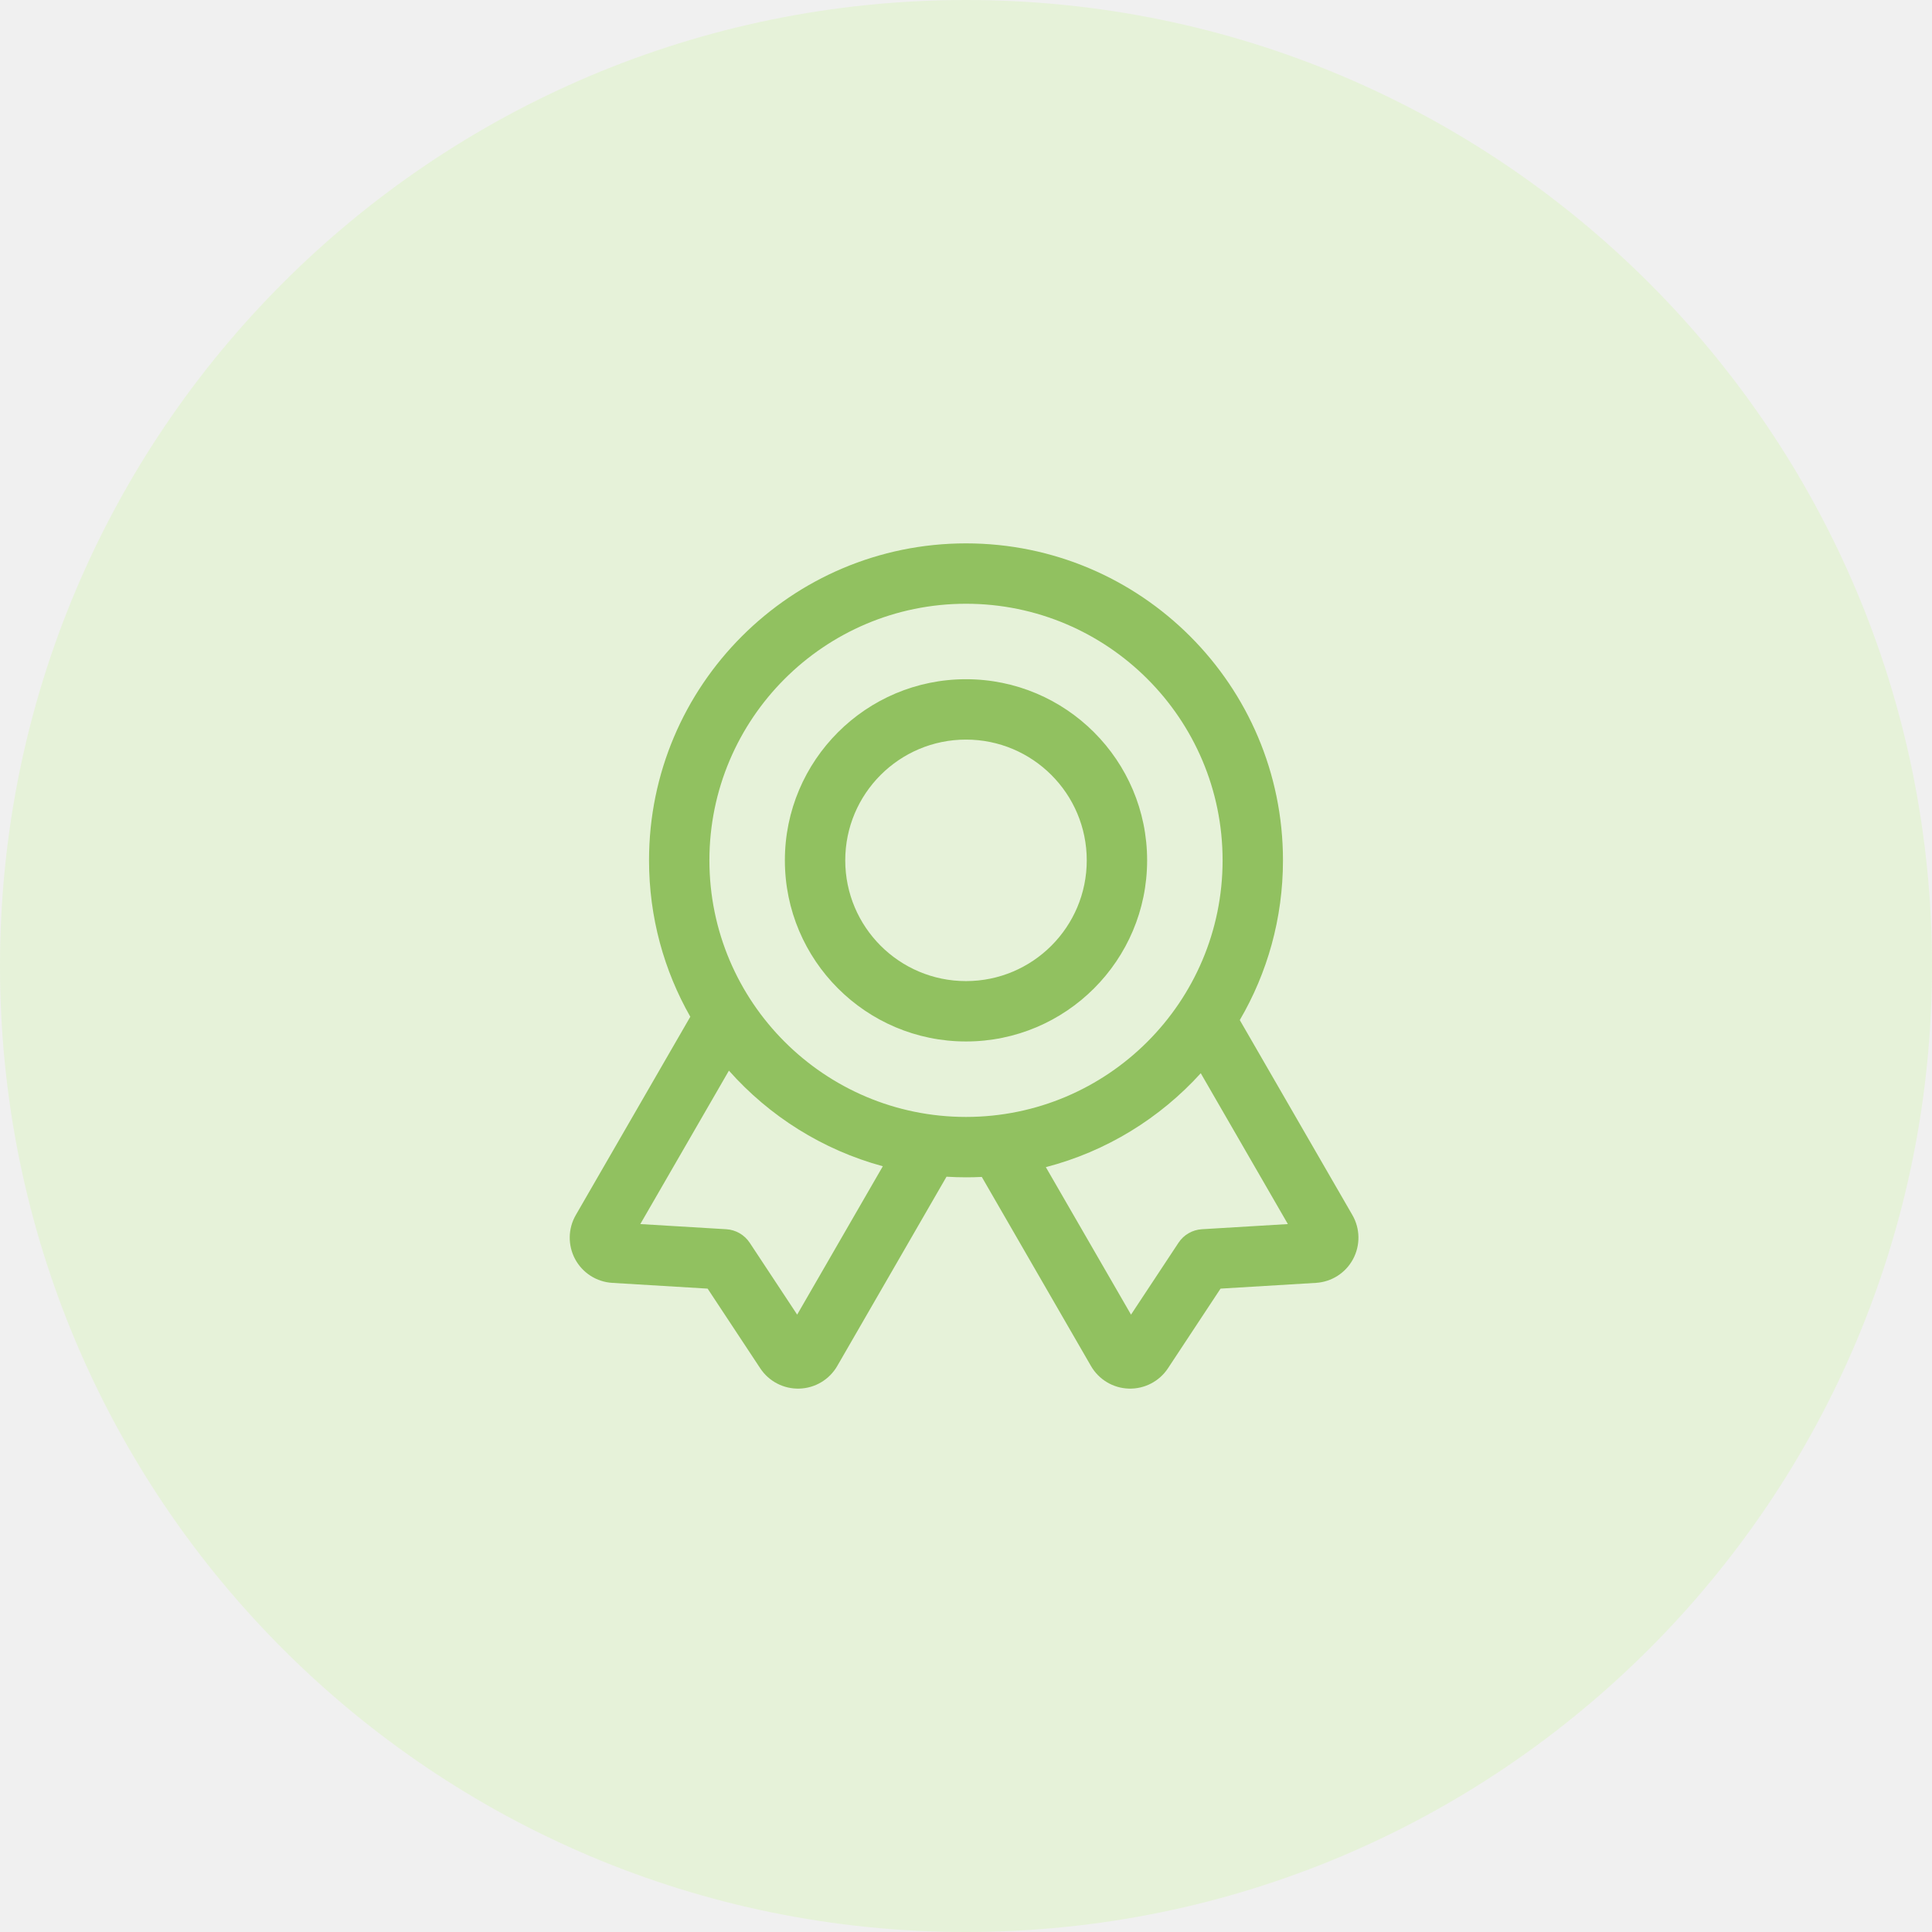
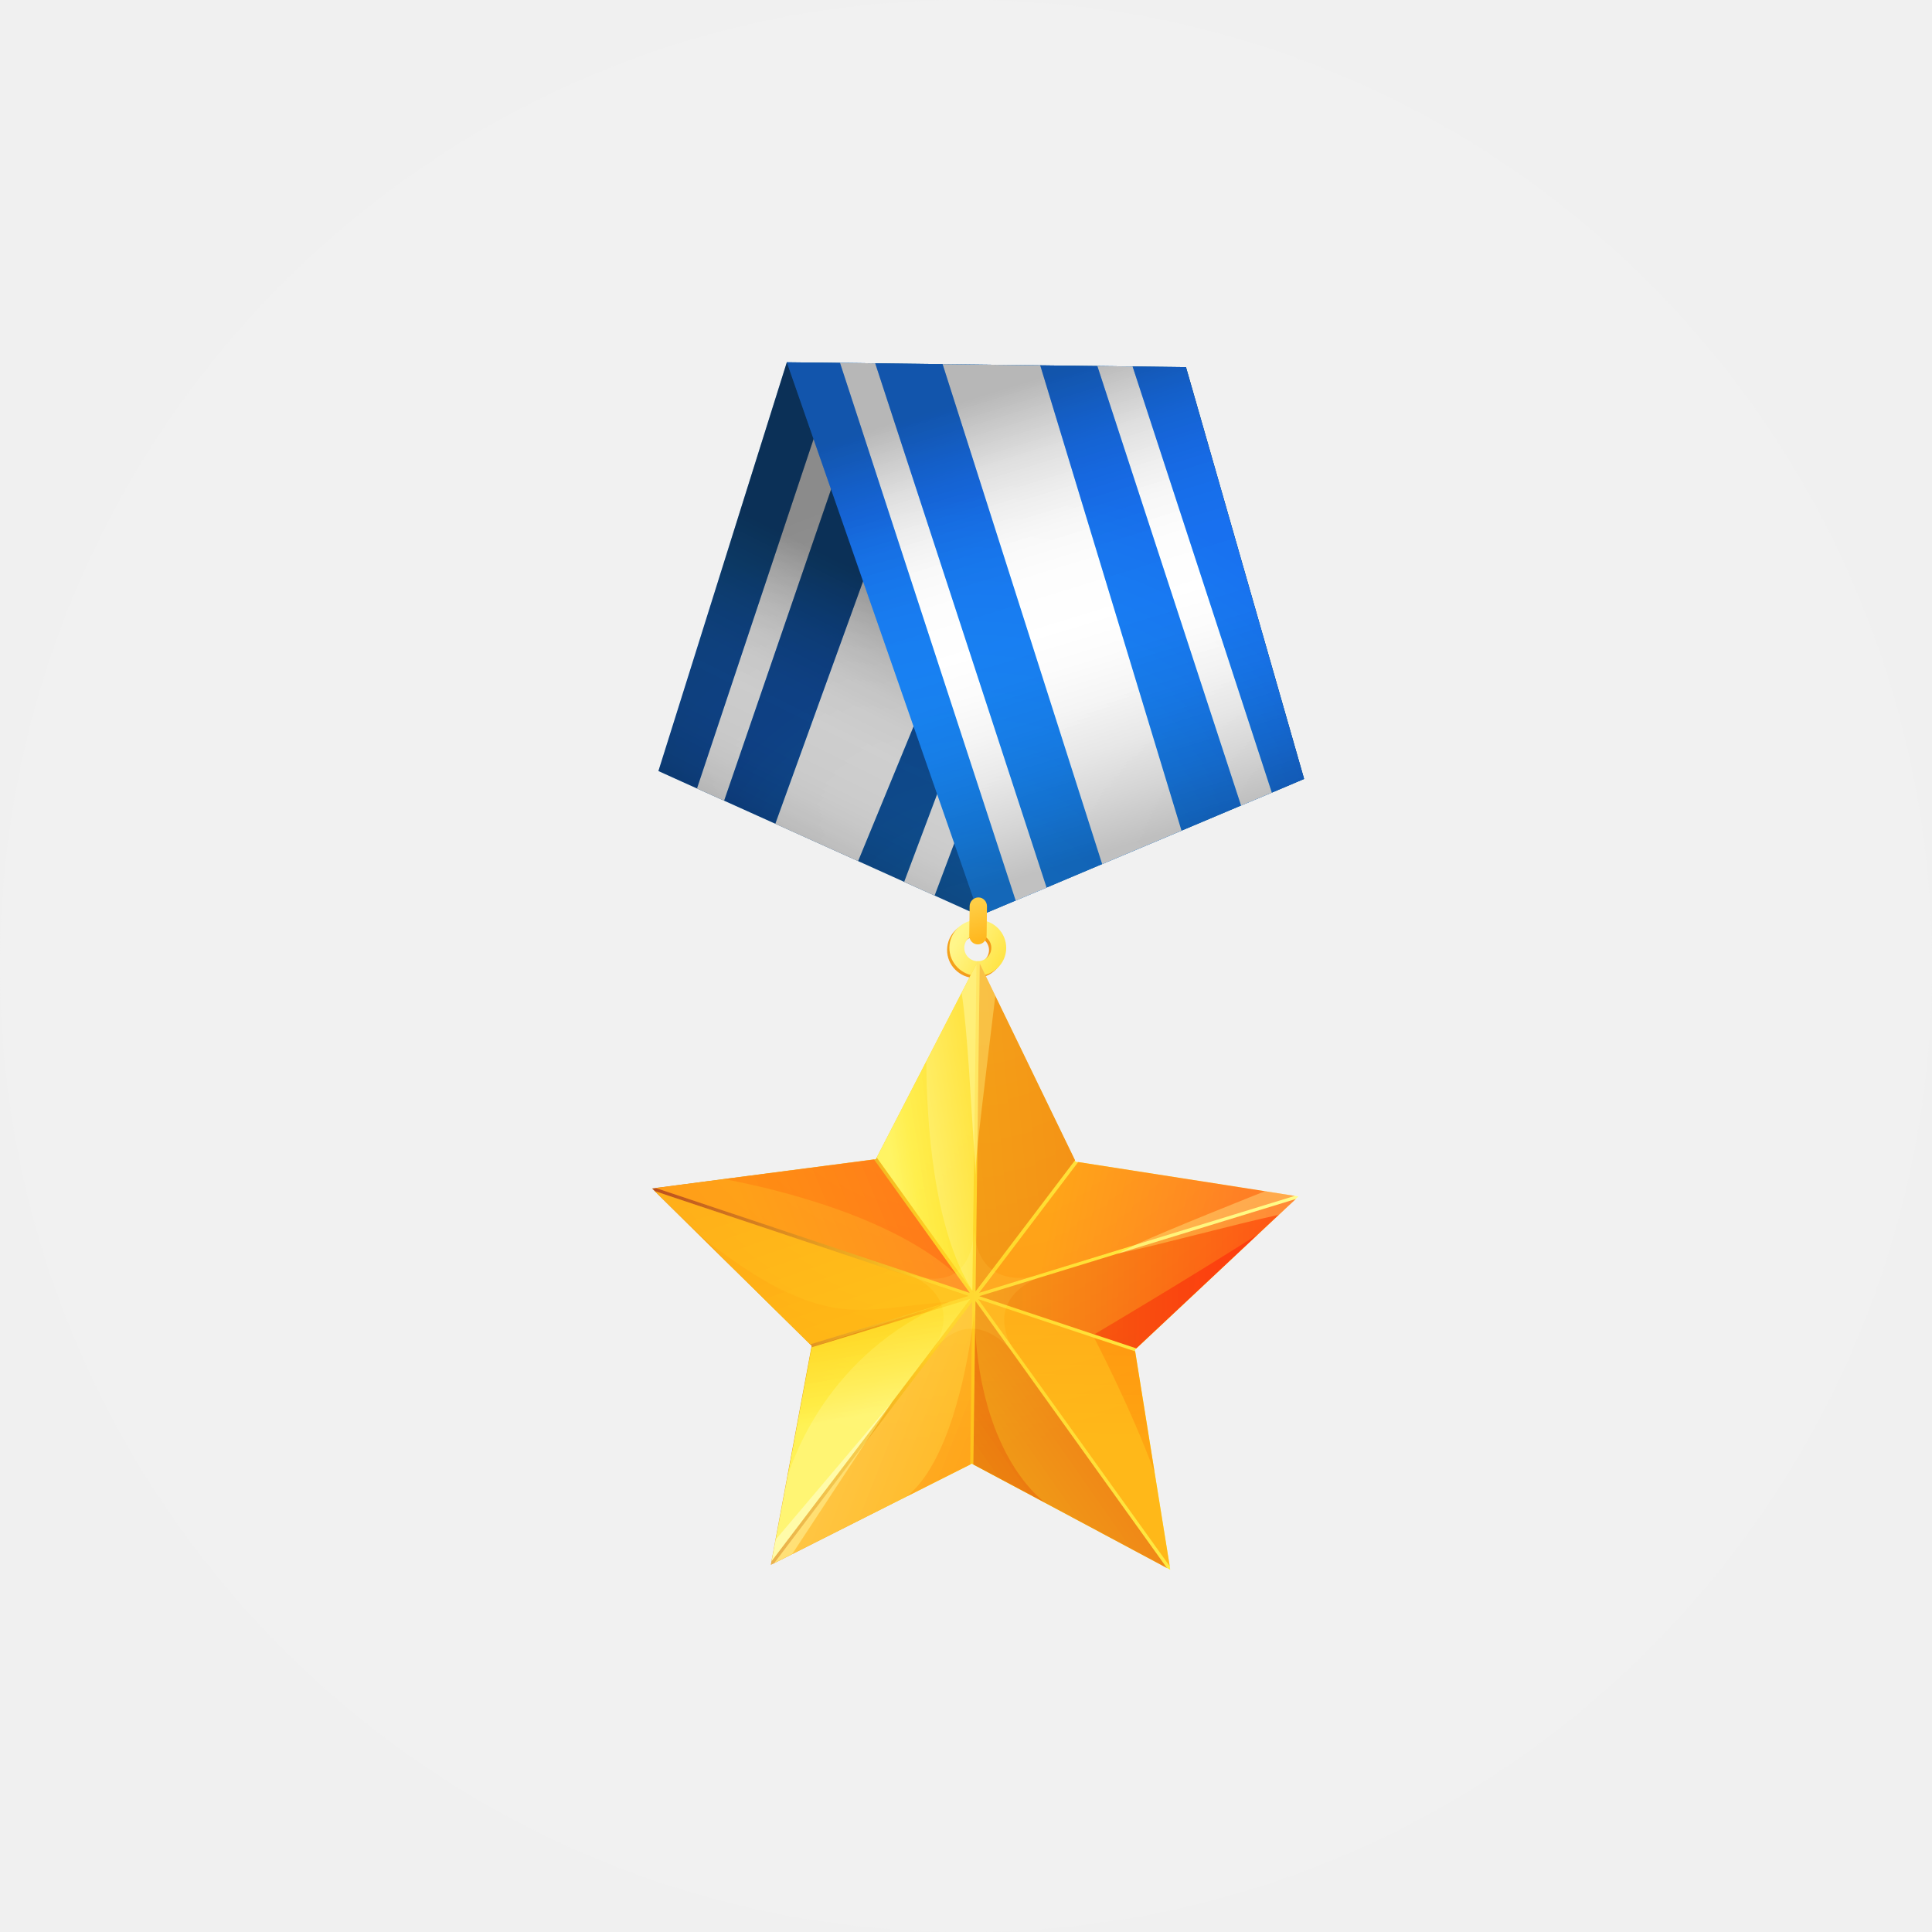
<svg xmlns="http://www.w3.org/2000/svg" width="80" height="80" viewBox="0 0 80 80" fill="none">
-   <circle cx="40" cy="40" r="40" fill="#E6F2D9" />
-   <path fill-rule="evenodd" clip-rule="evenodd" d="M39.193 48.725L34.669 56.562C34.344 57.125 33.75 57.48 33.101 57.499C32.451 57.519 31.837 57.2 31.48 56.659L29.301 53.359L25.355 53.121C24.706 53.083 24.124 52.711 23.815 52.139C23.508 51.566 23.517 50.875 23.843 50.312L28.584 42.101C27.496 40.19 26.875 37.98 26.875 35.625C26.875 28.381 32.756 22.5 40 22.5C47.244 22.5 53.125 28.381 53.125 35.625C53.125 38.036 52.474 40.296 51.337 42.239L55.999 50.312C56.324 50.875 56.334 51.566 56.026 52.139C55.719 52.711 55.136 53.083 54.487 53.121L50.54 53.359L48.362 56.659C48.004 57.2 47.39 57.519 46.741 57.499C46.091 57.48 45.499 57.125 45.174 56.562L40.654 48.734C40.438 48.745 40.219 48.75 40 48.75C39.729 48.75 39.46 48.741 39.193 48.725ZM30.183 44.333L26.514 50.686L30.075 50.9C30.468 50.924 30.826 51.131 31.044 51.46L33.009 54.436L36.556 48.292C34.057 47.614 31.854 46.215 30.183 44.333ZM49.721 44.44C48.031 46.303 45.814 47.678 43.306 48.329L46.833 54.436L48.799 51.46C49.015 51.131 49.374 50.924 49.767 50.9L53.328 50.686L49.721 44.44ZM40 25C34.136 25 29.375 29.761 29.375 35.625C29.375 41.489 34.136 46.25 40 46.25C45.864 46.25 50.625 41.489 50.625 35.625C50.625 29.761 45.864 25 40 25ZM40 28.125C44.139 28.125 47.5 31.486 47.5 35.625C47.5 39.764 44.139 43.125 40 43.125C35.861 43.125 32.5 39.764 32.5 35.625C32.5 31.486 35.861 28.125 40 28.125ZM40 30.625C37.24 30.625 35 32.865 35 35.625C35 38.385 37.24 40.625 40 40.625C42.76 40.625 45 38.385 45 35.625C45 32.865 42.76 30.625 40 30.625Z" fill="#91C160" />
+   <circle cx="40" cy="40" r="40" fill="#F1F1F1" />
+   <g clip-path="url(#clip0_963_1600)">
+     <path d="M40.378 40.499C39.731 40.492 39.21 39.966 39.217 39.324C39.225 38.686 39.758 38.171 40.409 38.179C41.056 38.186 41.577 38.712 41.569 39.354C41.562 39.992 41.029 40.507 40.378 40.499ZM40.401 38.787C40.093 38.787 39.838 39.027 39.834 39.331C39.83 39.636 40.078 39.887 40.386 39.891C40.694 39.891 40.949 39.651 40.953 39.347C40.957 39.042 40.709 38.791 40.401 38.787Z" fill="url(#paint0_linear_963_1600)" />
+     <path d="M40.473 40.409C39.826 40.402 39.305 39.876 39.312 39.234C39.32 38.596 39.853 38.081 40.504 38.089C41.151 38.096 41.672 38.622 41.665 39.264C41.657 39.902 41.124 40.417 40.473 40.409ZM40.496 38.697C40.188 38.693 39.933 38.937 39.929 39.242C39.925 39.546 40.173 39.797 40.481 39.801C40.789 39.805 41.044 39.561 41.048 39.257C41.052 38.952 40.804 38.701 40.496 38.697Z" fill="url(#paint1_linear_963_1600)" />
+     <path d="M53.768 49.541L53.657 49.646L52.694 50.547L46.993 55.894L47.005 55.958L48.436 64.854L48.458 65L48.321 64.929L43.316 62.251L40.306 60.644L40.241 60.607L40.173 60.644L37.558 61.959H37.554L32.8 64.354L32.054 64.73L31.917 64.797L31.944 64.651V64.647L32.108 63.768L32.572 61.286L33.607 55.733V55.729L31.358 53.51L28.998 51.186L27.11 49.32L27 49.211L27.152 49.192L29.988 48.82L36.192 48.009L36.264 47.998L36.302 47.93L38.357 43.946L39.583 41.566L40.431 39.917L40.504 39.782L40.569 39.921L41.52 41.881L44.512 48.05L44.515 48.062L44.538 48.103L44.645 48.118L51.385 49.169L53.612 49.519H53.616L53.768 49.541Z" fill="url(#paint2_linear_963_1600)" />
+     <path d="M40.256 53.904L40.173 60.644L37.558 61.959H37.554L32.8 64.354L32.054 64.73L35.822 59.754L40.256 53.904Z" fill="url(#paint3_linear_963_1600)" />
+     <path d="M40.18 53.784L36.922 58.08C36.922 58.08 36.922 58.083 36.922 58.087L31.952 64.643L32.115 63.764L32.58 61.282L33.607 55.789L40.188 53.78L40.18 53.784Z" fill="url(#paint4_linear_963_1600)" />
+     <path d="M53.657 49.646L52.694 50.547L52.089 51.114L47.054 55.834L45.311 55.256L40.549 53.672L46.281 51.91L53.657 49.646Z" fill="url(#paint5_linear_963_1600)" />
+     <path d="M48.321 64.929L43.316 62.251L40.306 60.644L40.393 53.874L48.321 64.929Z" fill="url(#paint6_linear_963_1600)" />
+     <path d="M40.108 53.664L39.312 53.908L33.546 55.665L28.998 51.186L27.11 49.32L40.108 53.664Z" fill="url(#paint7_linear_963_1600)" />
+     <path d="M48.436 64.853L40.504 53.795L45.307 55.395L47.005 55.958L47.811 60.978L48.436 64.853Z" fill="url(#paint8_linear_963_1600)" />
+     <path d="M40.431 39.917L40.264 53.461L40.233 53.42L36.302 47.93L38.357 43.947L39.583 41.566L40.431 39.917Z" fill="url(#paint9_linear_963_1600)" />
+     <path d="M53.612 49.519L47.081 51.524L40.542 53.532L44.645 48.118L51.385 49.169L53.612 49.519Z" fill="url(#paint10_linear_963_1600)" />
+     <path d="M44.515 48.043L44.511 48.05L40.397 53.476L40.569 39.902L41.524 41.874L44.515 48.043Z" fill="url(#paint11_linear_963_1600)" />
+     <path d="M40.154 53.536L27.152 49.192L29.988 48.82L36.192 48.009L39.628 52.804L40.154 53.536Z" fill="url(#paint12_linear_963_1600)" />
+     <g style="mix-blend-mode:color-burn" opacity="0.1">
+       <path d="M33.607 55.729L33.611 55.733V55.729H33.607Z" fill="#848484" />
+     </g>
+     <g style="mix-blend-mode:color-burn" opacity="0.1">
+       <path d="M47.054 55.834L46.993 55.894L47.054 55.834Z" fill="#848484" />
+     </g>
+     <g style="mix-blend-mode:color-burn" opacity="0.1">
+       <path d="M33.546 55.669L33.607 55.729L33.546 55.669Z" fill="#848484" />
+     </g>
+     <g style="mix-blend-mode:color-burn" opacity="0.1">
+       <path d="M33.6 55.793L33.611 55.733L33.6 55.793Z" fill="#848484" />
+     </g>
+     <g style="mix-blend-mode:color-burn" opacity="0.1">
+       <path d="M46.281 51.91L40.55 53.672L47.058 55.838L46.997 55.898L47.008 55.962L40.508 53.799L48.439 64.854L48.462 65L48.325 64.929L40.393 53.874L40.31 60.644L40.241 60.611L40.173 60.644L40.256 53.908L35.822 59.758L32.054 64.733L31.917 64.801L31.944 64.651L36.915 58.091V58.087L40.173 53.788L33.592 55.797L33.603 55.737L33.543 55.673L40.104 53.672L27.11 49.32L27 49.211L27.152 49.192L40.154 53.536L36.192 48.009L36.264 47.998L36.302 47.927L40.264 53.458L40.435 39.917L40.504 39.782L40.569 39.917L40.397 53.491L44.515 48.058L44.534 48.099L44.641 48.118L40.538 53.529L47.077 51.52L53.608 49.515L53.76 49.537L53.65 49.642L46.274 51.907L46.281 51.91Z" fill="#848484" />
+     </g>
+     <g style="mix-blend-mode:color-burn" opacity="0.1">
+       <path d="M46.281 51.91L40.55 53.672L47.058 55.838L46.997 55.898L47.008 55.962L40.508 53.799L48.439 64.854L48.462 65L48.325 64.929L40.393 53.874L40.31 60.644L40.241 60.611L40.173 60.644L40.256 53.908L35.822 59.758L32.054 64.733L31.917 64.801L31.944 64.651L36.915 58.091V58.087L40.173 53.788L33.592 55.797L33.603 55.737L33.543 55.673L40.104 53.672L27.11 49.32L27 49.211L27.152 49.192L40.154 53.536L36.192 48.009L36.264 47.998L36.302 47.927L40.264 53.458L40.435 39.917L40.504 39.782L40.569 39.917L40.397 53.491L44.515 48.058L44.534 48.099L44.641 48.118L40.538 53.529L47.077 51.52L53.608 49.515L53.76 49.537L53.65 49.642L46.274 51.907L46.281 51.91Z" fill="#848484" />
+     </g>
+     <path style="mix-blend-mode:soft-light" opacity="0.8" d="M41.215 41.232C41.215 41.232 40.629 46.008 40.477 47.465C40.42 47.983 40.393 48.403 40.39 48.659C40.382 48.336 40.363 47.979 40.336 47.6C40.199 45.659 40.066 42.677 39.819 41.111L40.435 39.917L40.504 39.782L40.569 39.917V39.899L41.212 41.228L41.215 41.232Z" fill="url(#paint13_linear_963_1600)" />
+     <path style="mix-blend-mode:soft-light" opacity="0.8" d="M53.768 49.541L53.657 49.646L52.961 50.3C50.936 50.739 48.177 51.509 46.281 51.911C46.278 51.911 46.274 51.911 46.27 51.911C46.27 51.911 46.582 51.768 47.081 51.52C48.078 51.032 52.382 49.324 52.382 49.324L53.612 49.515L53.764 49.538L53.768 49.541Z" fill="url(#paint14_linear_963_1600)" />
+     <g style="mix-blend-mode:soft-light" opacity="0.2">
+       <path d="M40.355 50.476C40.355 50.476 39.963 53.679 43.355 52.748C41.056 53.593 41.387 55.072 42.156 56.221C42.156 56.322 40.397 53.491 38.437 56.18C38.437 56.18 40.393 53.871 37.444 52.684C37.607 52.699 40.382 54.051 40.359 50.472L40.355 50.476Z" fill="white" />
+     </g>
+     <g style="mix-blend-mode:color-burn" opacity="0.3">
+       <path d="M40.329 53.54C40.329 53.54 40.291 53.499 40.26 53.458C40.249 53.446 40.241 53.435 40.234 53.424L36.302 47.934L38.357 43.95C38.369 46.346 38.627 50.874 40.264 53.439C40.287 53.476 40.31 53.51 40.333 53.544L40.329 53.54Z" fill="#848484" />
+     </g>
+     <g style="mix-blend-mode:color-burn" opacity="0.2">
+       <path d="M39.629 52.804C36.998 50.401 32.245 49.252 29.992 48.824L36.195 48.013L39.629 52.804Z" fill="#848484" />
+     </g>
+     <g style="mix-blend-mode:color-burn" opacity="0.1">
+       <path d="M39.312 53.908L33.55 55.669L29.002 51.186C34.277 55.301 35.617 54.141 39.316 53.908H39.312Z" fill="#848484" />
+     </g>
+     <g style="mix-blend-mode:color-burn" opacity="0.3">
+       <path d="M40.329 53.784C40.329 53.784 40.313 53.784 40.306 53.784C40.317 53.784 40.325 53.78 40.329 53.784Z" fill="#848484" />
+     </g>
+     <g style="mix-blend-mode:color-burn" opacity="0.3">
+       <path d="M39.312 53.908C39 54.036 38.7 54.178 38.41 54.325C33.76 56.709 32.599 61.181 32.572 61.286L33.6 55.793L33.623 55.785L39.312 53.904V53.908Z" fill="#848484" />
+     </g>
+     <g style="mix-blend-mode:soft-light" opacity="0.9">
+       <path d="M36.919 58.087C36.854 58.185 36.416 58.85 35.826 59.751C34.916 61.133 33.645 63.074 32.804 64.35L32.058 64.726L31.921 64.794L31.948 64.643L32.111 63.761L36.922 58.08L36.919 58.087Z" fill="white" />
+     </g>
+     <g style="mix-blend-mode:color-burn" opacity="0.3">
+       <path d="M43.316 62.251L40.306 60.644L40.237 60.611L40.169 60.644L37.554 61.962C39.274 60.573 39.994 56.848 40.241 55.14C40.317 54.599 40.348 54.261 40.348 54.261C40.352 54.531 40.363 54.79 40.378 55.042C40.664 60.021 42.848 61.906 43.316 62.255V62.251Z" fill="#848484" />
+     </g>
+     <g style="mix-blend-mode:color-burn" opacity="0.3">
+       <path d="M52.089 51.114L47.058 55.834L45.311 55.252C45.311 55.252 48.972 53.093 52.089 51.114Z" fill="#848484" />
+     </g>
+     <g style="mix-blend-mode:color-burn" opacity="0.3">
+       <path d="M47.811 60.978C46.795 58.23 45.307 55.395 45.307 55.395L47.005 55.958L47.811 60.978Z" fill="#848484" />
+     </g>
+     <path d="M54 32.254L52.664 32.821L51.389 33.354L49.379 34.203L45.158 35.982L43.336 36.752L42.057 37.289L40.557 37.92L38.7 37.083L37.44 36.516L35.533 35.656L31.384 33.786L29.485 32.93L28.226 32.363L27.263 31.927L32.58 15L49.109 15.203L54 32.254Z" fill="#12518F" />
+     <path d="M42.019 19.9L35.533 35.656L32.104 34.112L38.315 16.949L42.019 19.9Z" fill="#D1D1D1" />
+     <path d="M36.146 15.222L29.984 33.155L28.861 32.648L34.741 15.026L35.921 15.041L36.146 15.222Z" fill="#D1D1D1" />
+     <path d="M44.432 21.83L38.7 37.083L37.44 36.516L43.301 20.929L44.432 21.83Z" fill="#D1D1D1" />
+     <path style="mix-blend-mode:multiply" opacity="0.5" d="M54 32.254L52.664 32.821L51.389 33.354L49.379 34.203L45.158 35.982L43.336 36.752L42.057 37.289L40.557 37.92L38.7 37.083L37.44 36.516L35.533 35.656L31.384 33.786L29.485 32.93L28.226 32.363L27.263 31.927L32.58 15L49.109 15.203L54 32.254Z" fill="url(#paint15_linear_963_1600)" />
+     <path d="M54 32.254L52.664 32.821L51.389 33.354L49.379 34.203L48.923 34.394L45.638 35.779L45.158 35.982L43.335 36.752L42.057 37.289L40.557 37.92L32.58 15L49.109 15.203L54 32.254Z" fill="#1E8AF3" />
+     <path d="M48.923 34.394L45.638 35.779L39.031 15.079L43.073 15.128L48.923 34.394Z" fill="white" />
+     <path d="M43.336 36.752L42.057 37.289L34.783 15.026L36.241 15.045L43.336 36.752Z" fill="white" />
+     <path d="M52.664 32.821L51.389 33.354L45.44 15.158L46.898 15.177L52.664 32.821Z" fill="white" />
+     <path style="mix-blend-mode:multiply" opacity="0.5" d="M54 32.254L52.664 32.821L51.389 33.354L49.379 34.203L45.158 35.982L43.335 36.752L42.057 37.289L40.557 37.92L32.58 15L49.109 15.203L54 32.254Z" fill="url(#paint16_linear_963_1600)" />
+     <path d="M40.854 38.738C40.854 38.945 40.687 39.106 40.489 39.106C40.291 39.106 40.131 38.937 40.135 38.731L40.15 37.529C40.15 37.323 40.317 37.161 40.515 37.161C40.713 37.161 40.873 37.33 40.869 37.537L40.854 38.738Z" fill="url(#paint17_linear_963_1600)" />
+     <path style="mix-blend-mode:color-burn" opacity="0.2" d="M53.612 49.519L52.382 49.327L51.385 49.169L44.645 48.118L44.538 48.099L44.519 48.058V48.047V48.039L41.528 41.866L40.824 40.413C40.991 40.349 41.139 40.244 41.261 40.116C41.505 39.906 41.665 39.602 41.669 39.26C41.676 38.746 41.337 38.306 40.865 38.153V37.788L42.06 37.285L43.339 36.748L45.166 35.978L49.387 34.199L51.397 33.35L52.672 32.817L54.008 32.254L49.109 15.203L46.898 15.176H46.719L43.077 15.131L41.528 15.113L36.066 15.045H35.925L35.468 15.037L34.791 15.03L32.587 15.004L27.263 31.927L28.226 32.362L29.485 32.933L31.388 33.789L32.108 34.112L35.537 35.659L37.44 36.519L38.7 37.086L40.146 37.739V38.149C39.941 38.209 39.765 38.322 39.625 38.472C39.381 38.682 39.221 38.986 39.217 39.328C39.21 39.887 39.609 40.364 40.146 40.477L39.583 41.573L38.357 43.95L36.302 47.934L36.264 48.005L36.192 48.017L29.988 48.828L27.152 49.199L27 49.218L27.11 49.327L28.998 51.19L31.358 53.517L33.584 55.71L33.607 55.737L32.572 61.294L32.108 63.776L31.944 64.654L31.917 64.805L32.054 64.737L32.8 64.362L37.554 61.97L40.169 60.652L40.237 60.618L40.306 60.652L43.316 62.259L48.325 64.936L48.462 65.007L48.439 64.861L47.008 55.966L46.997 55.902L52.694 50.559L53.657 49.657L53.768 49.552L53.616 49.53L53.612 49.519ZM40.154 38.843C40.199 38.994 40.329 39.106 40.489 39.106C40.61 39.106 40.717 39.042 40.782 38.945C40.888 39.046 40.953 39.189 40.953 39.347C40.953 39.474 40.903 39.594 40.827 39.684C40.74 39.752 40.629 39.793 40.511 39.797L40.504 39.782L40.496 39.797C40.496 39.797 40.489 39.797 40.481 39.797C40.173 39.793 39.925 39.542 39.929 39.238C39.929 39.11 39.979 38.994 40.055 38.9C40.085 38.877 40.116 38.858 40.15 38.84L40.154 38.843Z" fill="url(#paint18_radial_963_1600)" />
+   </g>
+   <defs>
+     <linearGradient id="paint0_linear_963_1600" x1="39.217" y1="39.325" x2="41.569" y2="39.355" gradientUnits="userSpaceOnUse">
+       <stop stop-color="#F4A11C" />
+       <stop offset="1" stop-color="#F4951C" />
+     </linearGradient>
+     <linearGradient id="paint1_linear_963_1600" x1="39.703" y1="38.787" x2="41.504" y2="39.882" gradientUnits="userSpaceOnUse">
+       <stop stop-color="#FFF68B" />
+       <stop offset="1" stop-color="#FFE446" />
+     </linearGradient>
+     <linearGradient id="paint2_linear_963_1600" x1="26.963" y1="52.18" x2="53.729" y2="52.516" gradientUnits="userSpaceOnUse">
+       <stop stop-color="#CB7B30" />
+       <stop offset="0.44" stop-color="#FFDA37" />
+       <stop offset="1" stop-color="#FEFB80" />
+     </linearGradient>
+     <linearGradient id="paint3_linear_963_1600" x1="32.99" y1="58.1" x2="39.803" y2="60.796" gradientUnits="userSpaceOnUse">
+       <stop stop-color="#FFD463" />
+       <stop offset="1" stop-color="#FFC531" />
+     </linearGradient>
+     <linearGradient id="paint4_linear_963_1600" x1="35.953" y1="58.606" x2="35.333" y2="55.035" gradientUnits="userSpaceOnUse">
+       <stop stop-color="#FFF68B" />
+       <stop offset="1" stop-color="#FFE446" />
+     </linearGradient>
+     <linearGradient id="paint5_linear_963_1600" x1="40.561" y1="52.624" x2="53.615" y2="52.788" gradientUnits="userSpaceOnUse">
+       <stop stop-color="#F4A11C" />
+       <stop offset="1" stop-color="#FF671B" />
+     </linearGradient>
+     <linearGradient id="paint6_linear_963_1600" x1="44.428" y1="59.355" x2="40.01" y2="62.444" gradientUnits="userSpaceOnUse">
+       <stop stop-color="#F29D1D" />
+       <stop offset="1" stop-color="#F2B61D" />
+     </linearGradient>
+     <linearGradient id="paint7_linear_963_1600" x1="35.256" y1="56.168" x2="32.562" y2="48.323" gradientUnits="userSpaceOnUse">
+       <stop offset="0.17" stop-color="#FFC420" />
+       <stop offset="1" stop-color="#FFB820" />
+     </linearGradient>
+     <linearGradient id="paint8_linear_963_1600" x1="44.455" y1="60.52" x2="44.526" y2="54.712" gradientUnits="userSpaceOnUse">
+       <stop offset="0.17" stop-color="#FFC420" />
+       <stop offset="1" stop-color="#FFB820" />
+     </linearGradient>
+     <linearGradient id="paint9_linear_963_1600" x1="36.804" y1="47.231" x2="40.481" y2="46.656" gradientUnits="userSpaceOnUse">
+       <stop stop-color="#FFF68B" />
+       <stop offset="1" stop-color="#FFE446" />
+     </linearGradient>
+     <linearGradient id="paint10_linear_963_1600" x1="43.383" y1="50.747" x2="50.807" y2="52.355" gradientUnits="userSpaceOnUse">
+       <stop stop-color="#FFA91F" />
+       <stop offset="1" stop-color="#FF8C2E" />
+     </linearGradient>
+     <linearGradient id="paint11_linear_963_1600" x1="40.278" y1="46.71" x2="45.592" y2="46.225" gradientUnits="userSpaceOnUse">
+       <stop stop-color="#F4A11C" />
+       <stop offset="1" stop-color="#F4951C" />
+     </linearGradient>
+     <linearGradient id="paint12_linear_963_1600" x1="31.66" y1="52.181" x2="42.014" y2="47.846" gradientUnits="userSpaceOnUse">
+       <stop stop-color="#FFA91F" />
+       <stop offset="1" stop-color="#FF8C2E" />
+     </linearGradient>
+     <linearGradient id="paint13_linear_963_1600" x1="39.78" y1="44.214" x2="41.177" y2="44.232" gradientUnits="userSpaceOnUse">
+       <stop stop-color="white" />
+       <stop offset="1" stop-color="white" />
+     </linearGradient>
+     <linearGradient id="paint14_linear_963_1600" x1="46.285" y1="50.584" x2="53.752" y2="50.678" gradientUnits="userSpaceOnUse">
+       <stop stop-color="white" />
+       <stop offset="1" stop-color="white" />
+     </linearGradient>
+     <linearGradient id="paint15_linear_963_1600" x1="35.715" y1="38.449" x2="41.592" y2="26.634" gradientUnits="userSpaceOnUse">
+       <stop stop-color="#888888" />
+       <stop offset="0.08" stop-color="#ACACAC" />
+       <stop offset="0.15" stop-color="#CACACA" />
+       <stop offset="0.23" stop-color="#E1E1E1" />
+       <stop offset="0.31" stop-color="#F2F2F2" />
+       <stop offset="0.4" stop-color="#FBFBFB" />
+       <stop offset="0.52" stop-color="white" />
+       <stop offset="0.6" stop-color="#F9F9F9" />
+       <stop offset="0.69" stop-color="#EBEBEB" />
+       <stop offset="0.79" stop-color="#D2D2D2" />
+       <stop offset="0.89" stop-color="#B0B0B0" />
+       <stop offset="1" stop-color="#858585" />
+     </linearGradient>
+     <linearGradient id="paint16_linear_963_1600" x1="41.197" y1="16.222" x2="46.947" y2="34.934" gradientUnits="userSpaceOnUse">
+       <stop stop-color="#888888" />
+       <stop offset="0.08" stop-color="#ACACAC" />
+       <stop offset="0.15" stop-color="#CACACA" />
+       <stop offset="0.23" stop-color="#E1E1E1" />
+       <stop offset="0.31" stop-color="#F2F2F2" />
+       <stop offset="0.4" stop-color="#FBFBFB" />
+       <stop offset="0.52" stop-color="white" />
+       <stop offset="0.6" stop-color="#F9F9F9" />
+       <stop offset="0.69" stop-color="#EBEBEB" />
+       <stop offset="0.79" stop-color="#D2D2D2" />
+       <stop offset="0.89" stop-color="#B0B0B0" />
+       <stop offset="1" stop-color="#858585" />
+     </linearGradient>
+     <linearGradient id="paint17_linear_963_1600" x1="40.28" y1="37.431" x2="40.716" y2="38.863" gradientUnits="userSpaceOnUse">
+       <stop stop-color="#FFCE47" />
+       <stop offset="1" stop-color="#FFB820" />
+     </linearGradient>
+     <radialGradient id="paint18_radial_963_1600" cx="0" cy="0" r="1" gradientUnits="userSpaceOnUse" gradientTransform="translate(40.5 39.9999) scale(20.3014 20.0285)">
+       <stop stop-color="white" />
+       <stop offset="0.17" stop-color="#F0F0F0" />
+       <stop offset="0.48" stop-color="#C8C8C8" />
+       <stop offset="0.92" stop-color="#898989" />
+       <stop offset="1" stop-color="#7D7D7D" />
+     </radialGradient>
+     <clipPath id="clip0_963_1600">
+       <rect width="27" height="50" fill="white" transform="translate(27 15)" />
+     </clipPath>
+   </defs>
</svg>
